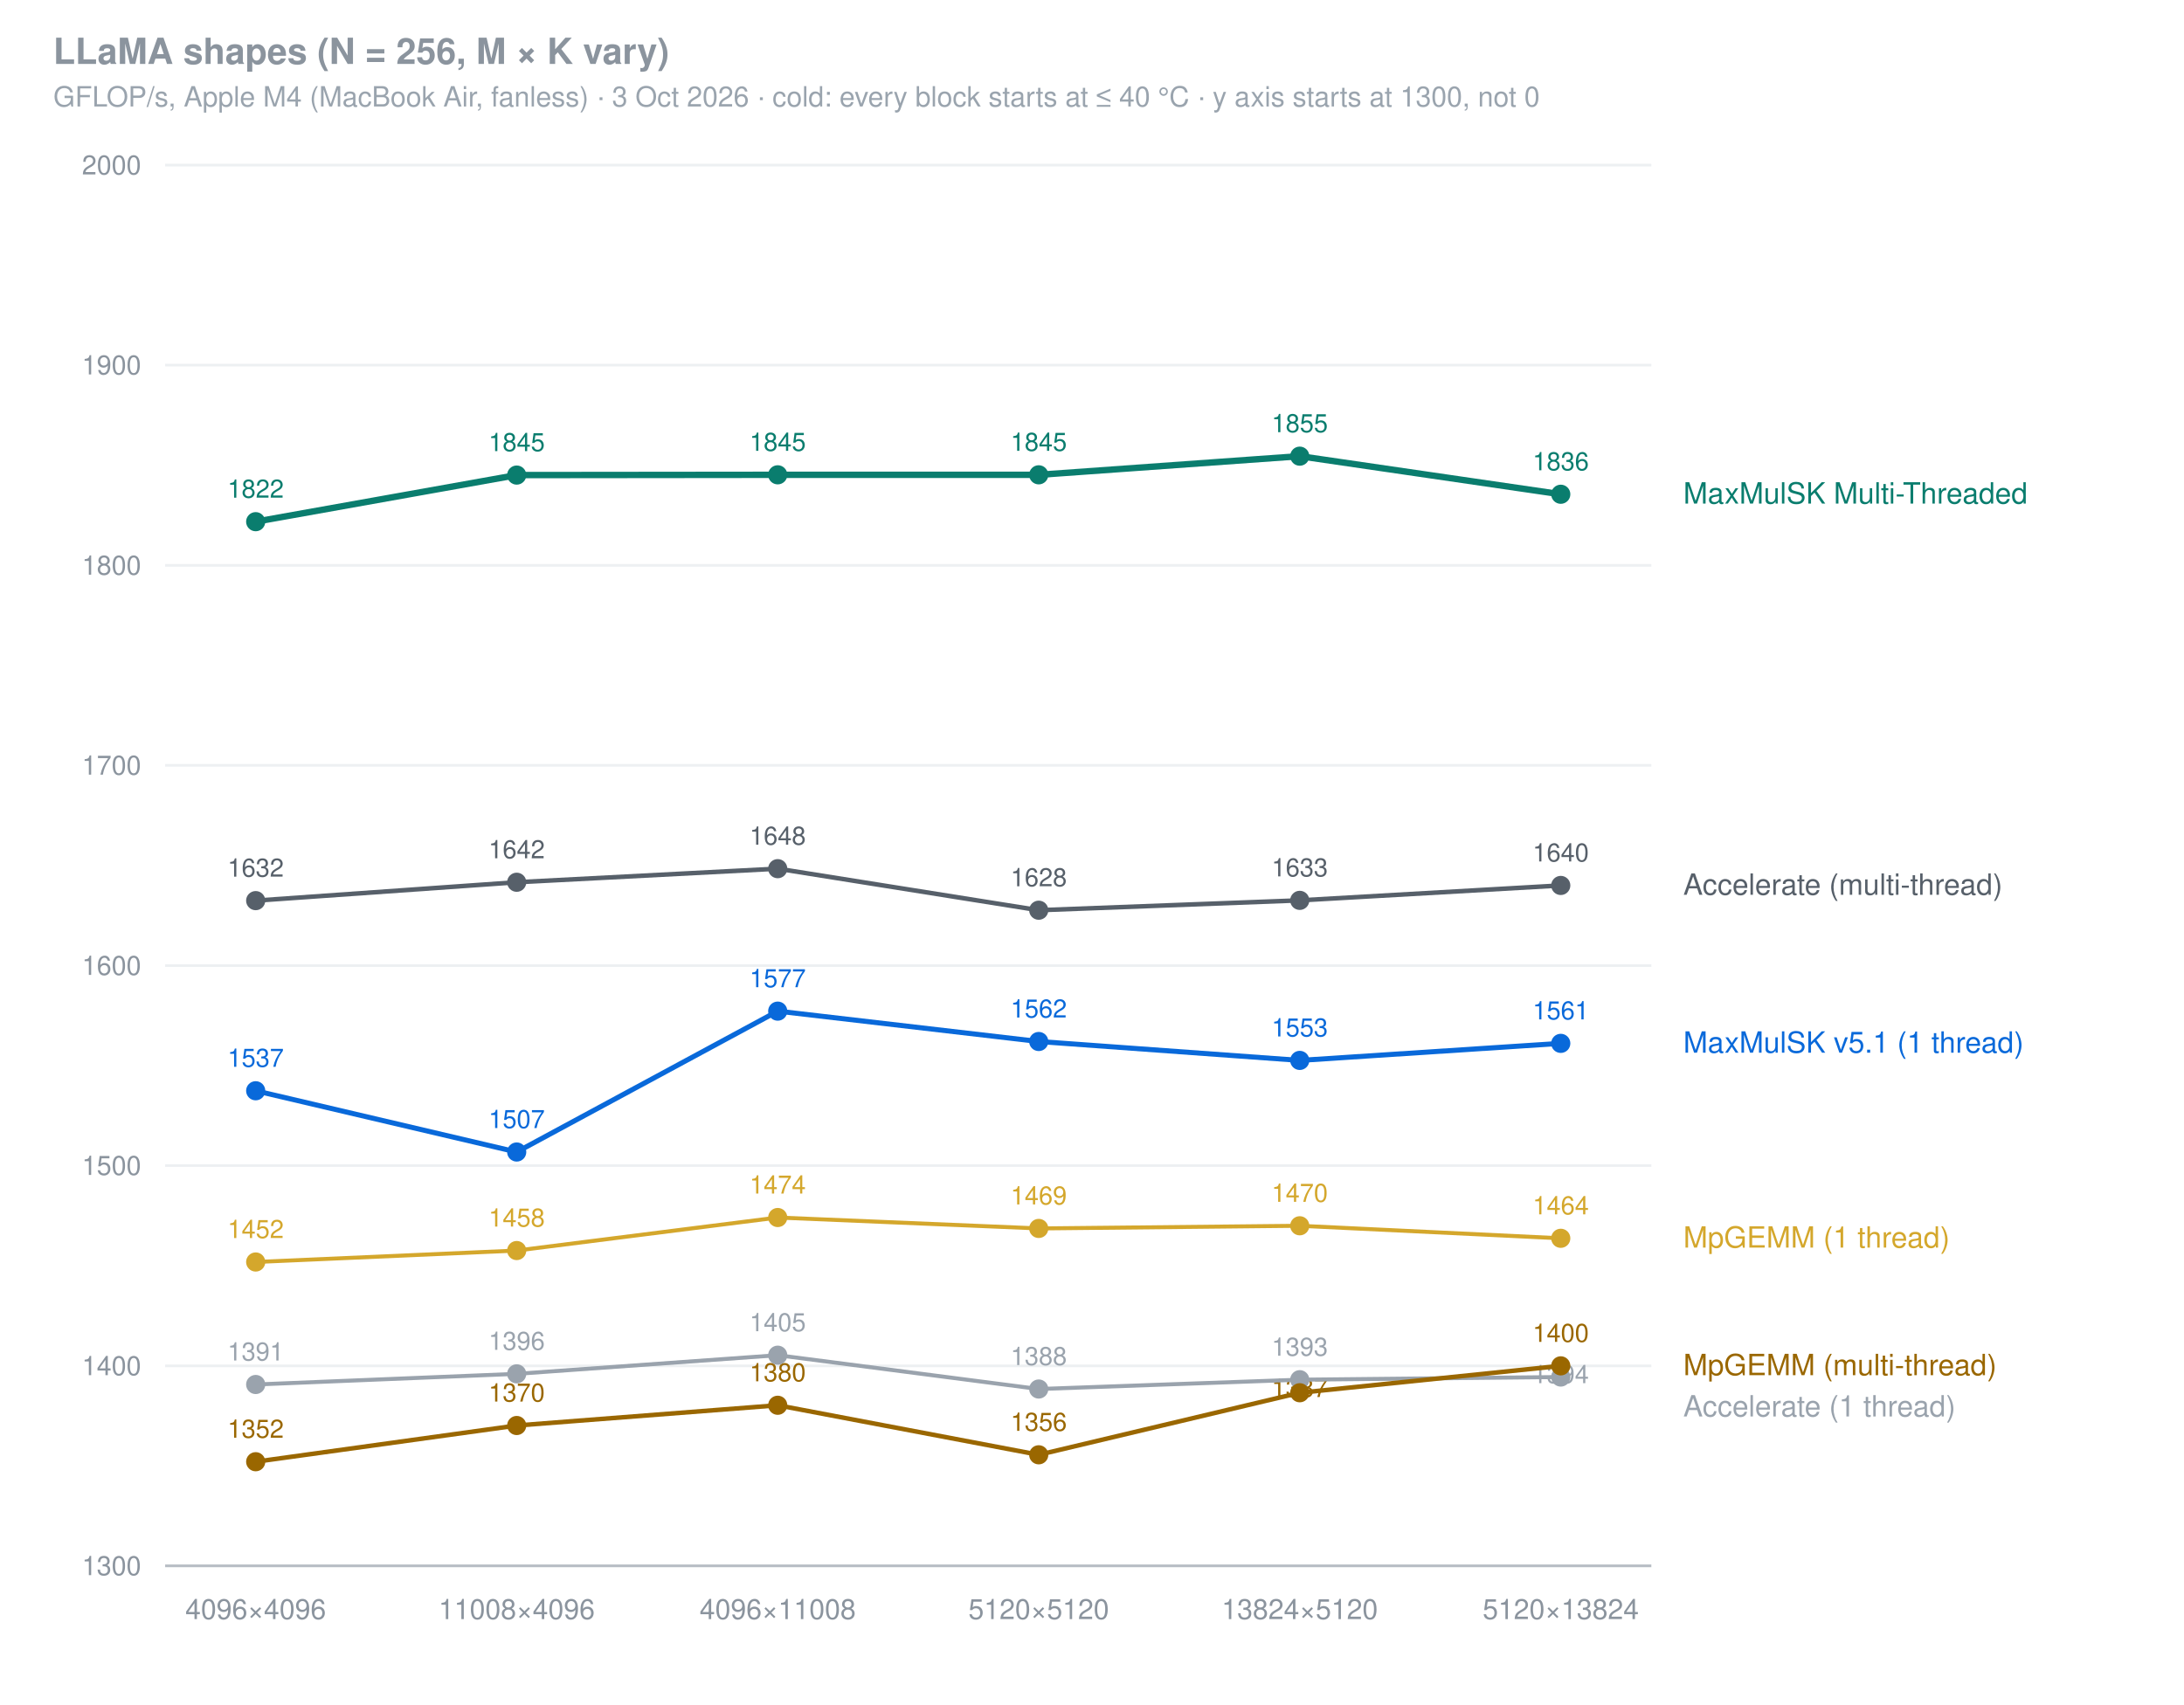
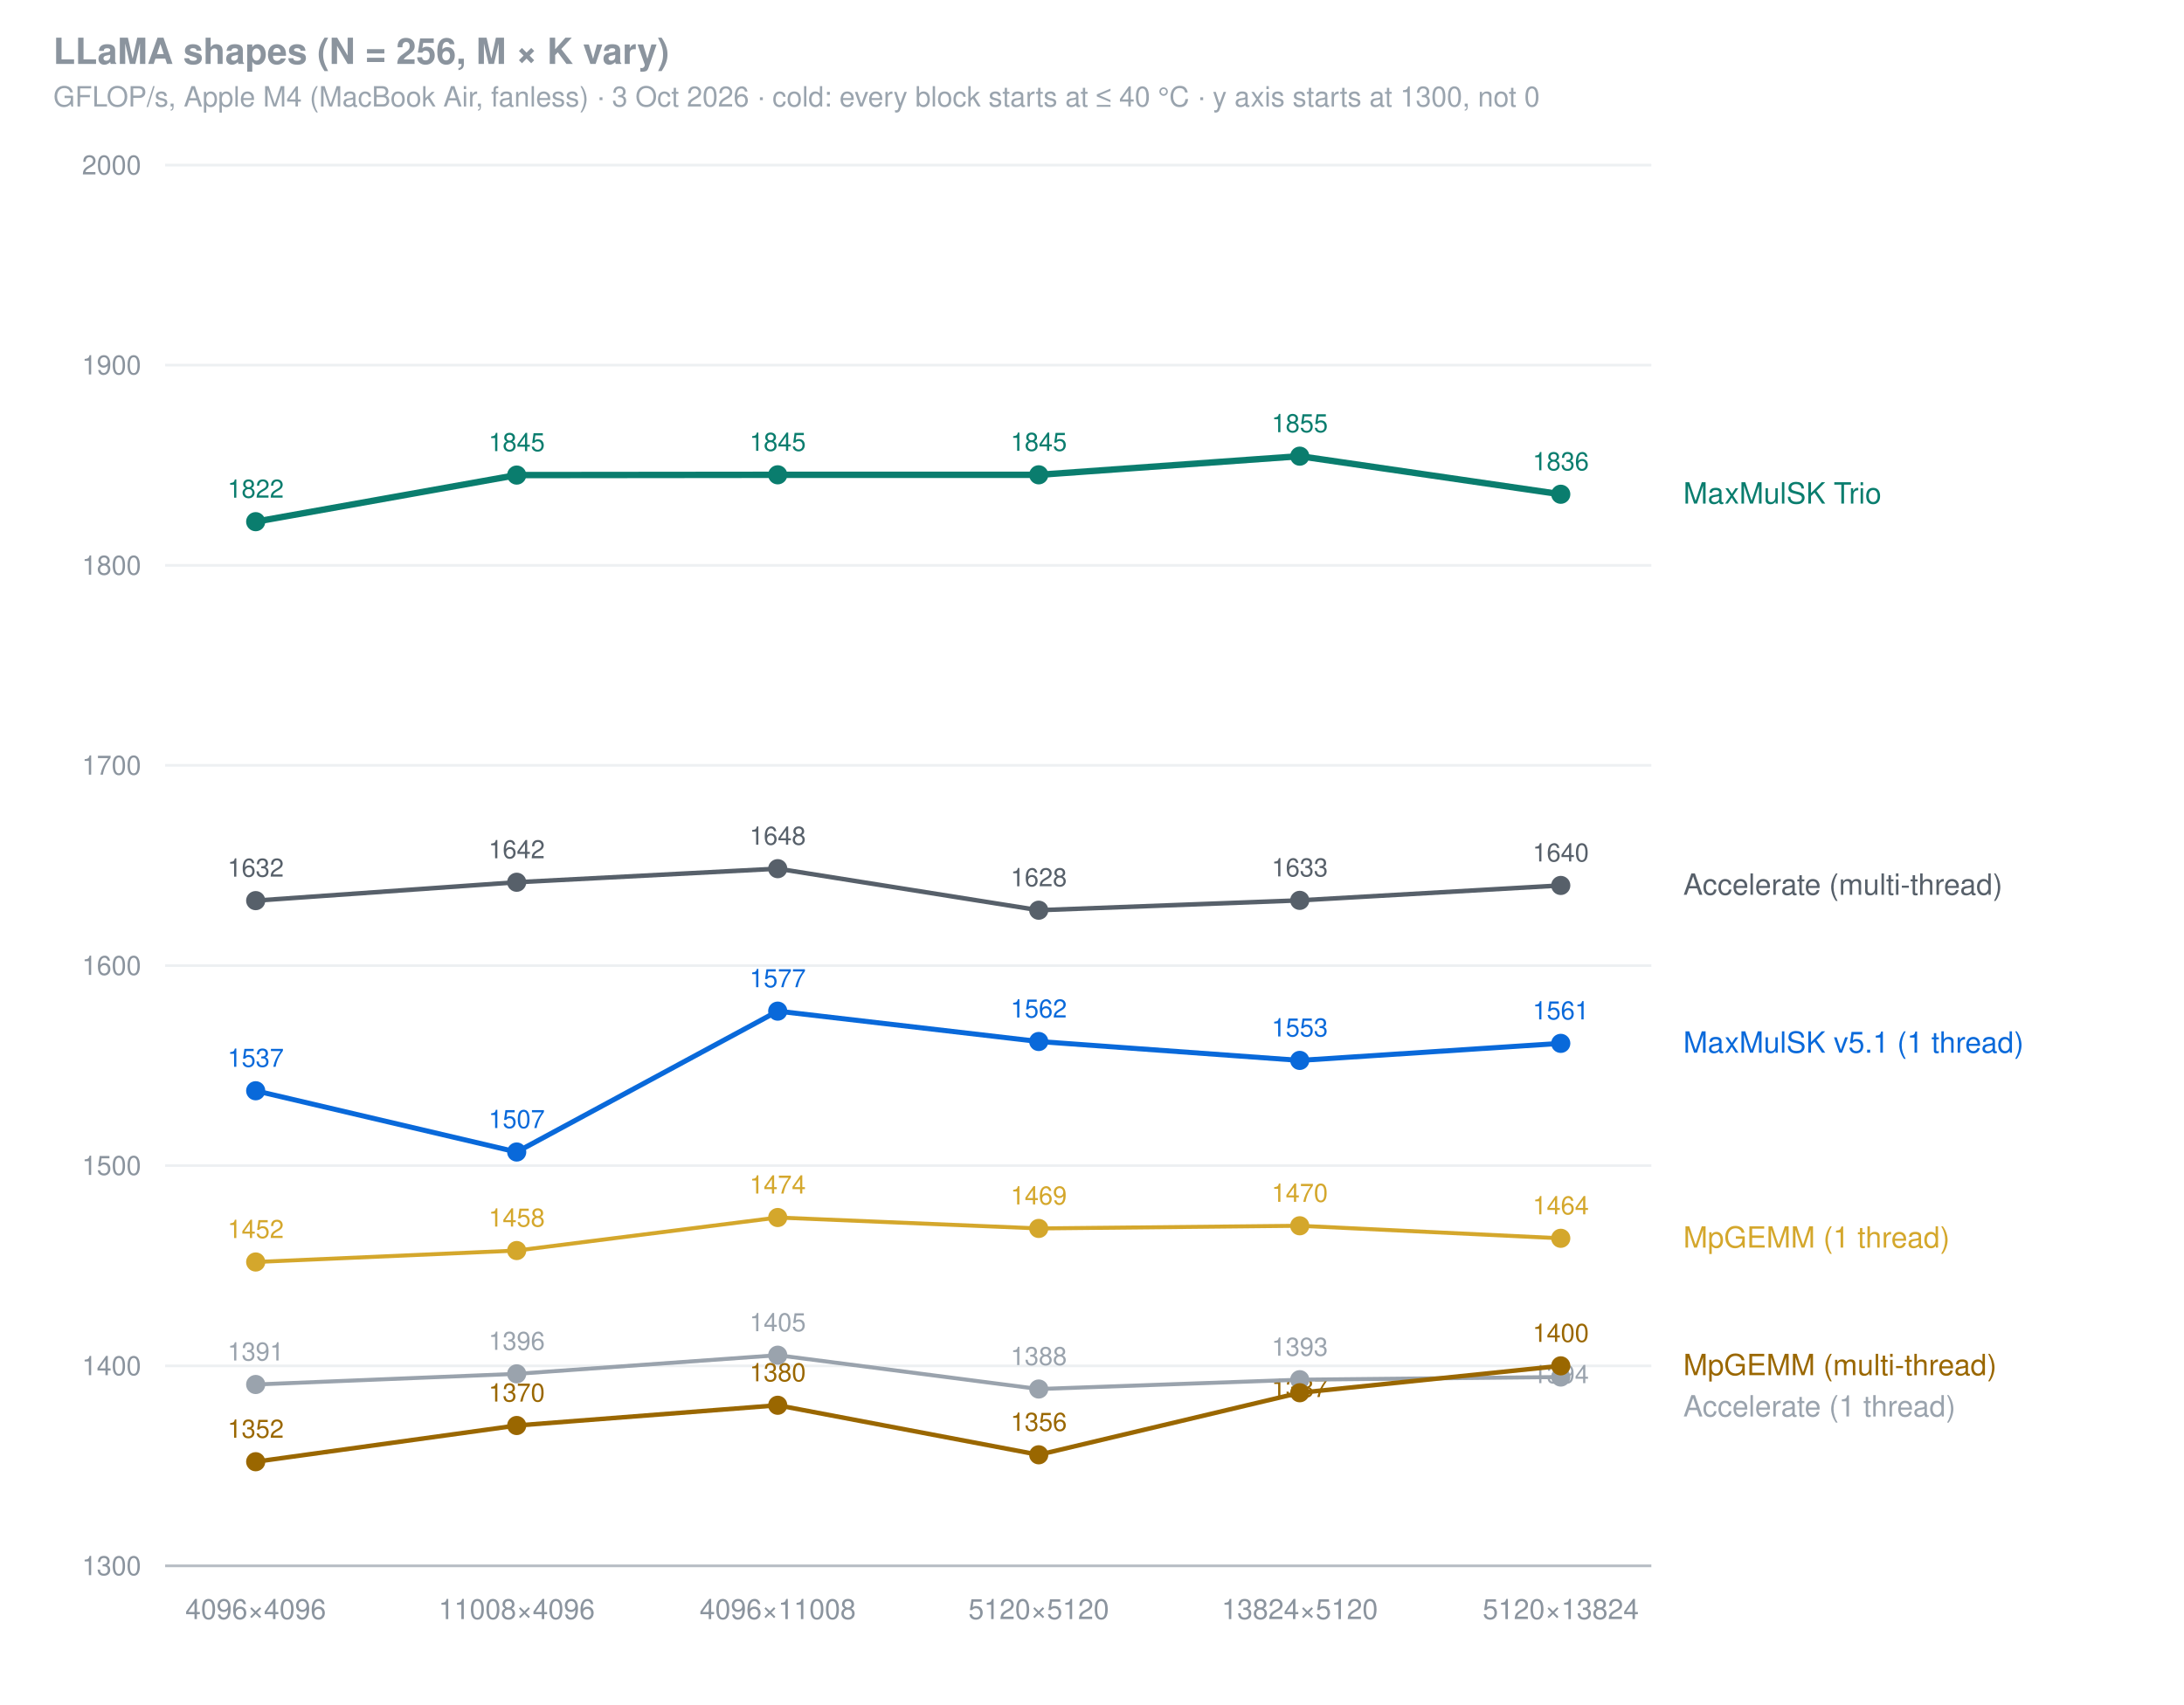
<svg xmlns="http://www.w3.org/2000/svg" width="820" height="640" viewBox="0 0 820 640" font-family="-apple-system,BlinkMacSystemFont,'Segoe UI',Helvetica,Arial,sans-serif" font-size="11">
  <text x="20" y="24" font-size="13.5" font-weight="600" fill="#8b949e">LLaMA shapes (N = 256, M × K vary)</text>
  <text x="20" y="40" font-size="10.5" fill="#9aa4ae">GFLOP/s, Apple M4 (MacBook Air, fanless) · 3 Oct 2026 · cold: every block starts at ≤ 40 °C · y axis starts at 1300, not 0</text>
  <line x1="62.0" y1="588.0" x2="620.0" y2="588.0" stroke="#d0d7de" stroke-width="1" opacity="0.38" />
  <text x="53" y="591.5" text-anchor="end" font-size="10" fill="#8b949e">1300</text>
  <line x1="62.0" y1="512.9" x2="620.0" y2="512.9" stroke="#d0d7de" stroke-width="1" opacity="0.38" />
  <text x="53" y="516.4" text-anchor="end" font-size="10" fill="#8b949e">1400</text>
  <line x1="62.0" y1="437.7" x2="620.0" y2="437.7" stroke="#d0d7de" stroke-width="1" opacity="0.38" />
  <text x="53" y="441.2" text-anchor="end" font-size="10" fill="#8b949e">1500</text>
  <line x1="62.0" y1="362.6" x2="620.0" y2="362.6" stroke="#d0d7de" stroke-width="1" opacity="0.38" />
  <text x="53" y="366.1" text-anchor="end" font-size="10" fill="#8b949e">1600</text>
  <line x1="62.0" y1="287.4" x2="620.0" y2="287.4" stroke="#d0d7de" stroke-width="1" opacity="0.38" />
  <text x="53" y="290.9" text-anchor="end" font-size="10" fill="#8b949e">1700</text>
  <line x1="62.0" y1="212.3" x2="620.0" y2="212.3" stroke="#d0d7de" stroke-width="1" opacity="0.38" />
  <text x="53" y="215.8" text-anchor="end" font-size="10" fill="#8b949e">1800</text>
  <line x1="62.0" y1="137.1" x2="620.0" y2="137.1" stroke="#d0d7de" stroke-width="1" opacity="0.38" />
  <text x="53" y="140.6" text-anchor="end" font-size="10" fill="#8b949e">1900</text>
  <line x1="62.0" y1="62.0" x2="620.0" y2="62.0" stroke="#d0d7de" stroke-width="1" opacity="0.38" />
  <text x="53" y="65.5" text-anchor="end" font-size="10" fill="#8b949e">2000</text>
  <text x="96.0" y="186.9" text-anchor="middle" font-size="9.5" fill="#0a7d6e">1822</text>
  <text x="96.0" y="400.6" text-anchor="middle" font-size="9.5" fill="#0969da">1537</text>
  <text x="96.0" y="329.2" text-anchor="middle" font-size="9.5" fill="#57606a">1632</text>
  <text x="96.0" y="510.9" text-anchor="middle" font-size="9.5" fill="#9aa3ad">1391</text>
  <text x="96.0" y="539.9" text-anchor="middle" font-size="9.5" fill="#9a6700">1352</text>
  <text x="96.0" y="464.9" text-anchor="middle" font-size="9.5" fill="#d4a72c">1452</text>
  <text x="194.0" y="169.4" text-anchor="middle" font-size="9.5" fill="#0a7d6e">1845</text>
  <text x="194.0" y="423.6" text-anchor="middle" font-size="9.5" fill="#0969da">1507</text>
  <text x="194.0" y="322.3" text-anchor="middle" font-size="9.5" fill="#57606a">1642</text>
  <text x="194.0" y="506.9" text-anchor="middle" font-size="9.5" fill="#9aa3ad">1396</text>
  <text x="194.0" y="526.3" text-anchor="middle" font-size="9.5" fill="#9a6700">1370</text>
  <text x="194.0" y="460.6" text-anchor="middle" font-size="9.5" fill="#d4a72c">1458</text>
  <text x="292.0" y="169.3" text-anchor="middle" font-size="9.5" fill="#0a7d6e">1845</text>
  <text x="292.0" y="370.7" text-anchor="middle" font-size="9.5" fill="#0969da">1577</text>
  <text x="292.0" y="317.2" text-anchor="middle" font-size="9.5" fill="#57606a">1648</text>
  <text x="292.0" y="499.9" text-anchor="middle" font-size="9.5" fill="#9aa3ad">1405</text>
  <text x="292.0" y="518.7" text-anchor="middle" font-size="9.5" fill="#9a6700">1380</text>
  <text x="292.0" y="448.2" text-anchor="middle" font-size="9.5" fill="#d4a72c">1474</text>
  <text x="390.0" y="169.3" text-anchor="middle" font-size="9.5" fill="#0a7d6e">1845</text>
  <text x="390.0" y="382.1" text-anchor="middle" font-size="9.5" fill="#0969da">1562</text>
  <text x="390.0" y="332.8" text-anchor="middle" font-size="9.5" fill="#57606a">1628</text>
  <text x="390.0" y="512.6" text-anchor="middle" font-size="9.5" fill="#9aa3ad">1388</text>
  <text x="390.0" y="537.3" text-anchor="middle" font-size="9.5" fill="#9a6700">1356</text>
  <text x="390.0" y="452.3" text-anchor="middle" font-size="9.5" fill="#d4a72c">1469</text>
  <text x="488.0" y="162.3" text-anchor="middle" font-size="9.5" fill="#0a7d6e">1855</text>
  <text x="488.0" y="389.2" text-anchor="middle" font-size="9.5" fill="#0969da">1553</text>
  <text x="488.0" y="329.1" text-anchor="middle" font-size="9.5" fill="#57606a">1633</text>
  <text x="488.0" y="509.1" text-anchor="middle" font-size="9.5" fill="#9aa3ad">1393</text>
  <text x="488.0" y="524.6" text-anchor="middle" font-size="9.5" fill="#9a6700">1387</text>
  <text x="488.0" y="451.3" text-anchor="middle" font-size="9.5" fill="#d4a72c">1470</text>
  <text x="586.0" y="176.6" text-anchor="middle" font-size="9.5" fill="#0a7d6e">1836</text>
  <text x="586.0" y="382.8" text-anchor="middle" font-size="9.5" fill="#0969da">1561</text>
  <text x="586.0" y="323.5" text-anchor="middle" font-size="9.5" fill="#57606a">1640</text>
  <text x="586.0" y="519.4" text-anchor="middle" font-size="9.5" fill="#9aa3ad">1394</text>
  <text x="586.0" y="503.9" text-anchor="middle" font-size="9.5" fill="#9a6700">1400</text>
  <text x="586.0" y="456.0" text-anchor="middle" font-size="9.5" fill="#d4a72c">1464</text>
  <polyline points="96.0,195.9 194.0,178.4 292.0,178.3 390.0,178.3 488.0,171.3 586.0,185.6" fill="none" stroke="#0a7d6e" stroke-width="2.4" stroke-linejoin="round" stroke-linecap="round" />
  <circle cx="96.0" cy="195.9" r="3.6" fill="#0a7d6e" />
  <circle cx="194.0" cy="178.4" r="3.6" fill="#0a7d6e" />
  <circle cx="292.0" cy="178.3" r="3.6" fill="#0a7d6e" />
  <circle cx="390.0" cy="178.3" r="3.6" fill="#0a7d6e" />
  <circle cx="488.0" cy="171.3" r="3.6" fill="#0a7d6e" />
  <circle cx="586.0" cy="185.6" r="3.6" fill="#0a7d6e" />
  <polyline points="96.0,409.6 194.0,432.6 292.0,379.7 390.0,391.1 488.0,398.2 586.0,391.8" fill="none" stroke="#0969da" stroke-width="1.9" stroke-linejoin="round" stroke-linecap="round" />
  <circle cx="96.0" cy="409.6" r="3.6" fill="#0969da" />
  <circle cx="194.0" cy="432.6" r="3.6" fill="#0969da" />
  <circle cx="292.0" cy="379.7" r="3.6" fill="#0969da" />
  <circle cx="390.0" cy="391.1" r="3.6" fill="#0969da" />
  <circle cx="488.0" cy="398.2" r="3.6" fill="#0969da" />
  <circle cx="586.0" cy="391.8" r="3.6" fill="#0969da" />
  <polyline points="96.0,338.2 194.0,331.3 292.0,326.2 390.0,341.8 488.0,338.1 586.0,332.5" fill="none" stroke="#57606a" stroke-width="1.7" stroke-linejoin="round" stroke-linecap="round" />
  <circle cx="96.0" cy="338.2" r="3.6" fill="#57606a" />
  <circle cx="194.0" cy="331.3" r="3.6" fill="#57606a" />
  <circle cx="292.0" cy="326.2" r="3.6" fill="#57606a" />
  <circle cx="390.0" cy="341.8" r="3.6" fill="#57606a" />
  <circle cx="488.0" cy="338.1" r="3.6" fill="#57606a" />
  <circle cx="586.0" cy="332.5" r="3.6" fill="#57606a" />
  <polyline points="96.0,519.9 194.0,515.9 292.0,508.9 390.0,521.6 488.0,518.1 586.0,517.1" fill="none" stroke="#9aa3ad" stroke-width="1.5" stroke-linejoin="round" stroke-linecap="round" />
  <circle cx="96.0" cy="519.9" r="3.6" fill="#9aa3ad" />
  <circle cx="194.0" cy="515.9" r="3.6" fill="#9aa3ad" />
  <circle cx="292.0" cy="508.9" r="3.6" fill="#9aa3ad" />
  <circle cx="390.0" cy="521.6" r="3.6" fill="#9aa3ad" />
  <circle cx="488.0" cy="518.1" r="3.6" fill="#9aa3ad" />
  <circle cx="586.0" cy="517.1" r="3.6" fill="#9aa3ad" />
  <polyline points="96.0,548.9 194.0,535.3 292.0,527.7 390.0,546.3 488.0,523.0 586.0,512.9" fill="none" stroke="#9a6700" stroke-width="1.7" stroke-linejoin="round" stroke-linecap="round" />
  <circle cx="96.0" cy="548.9" r="3.6" fill="#9a6700" />
  <circle cx="194.0" cy="535.3" r="3.6" fill="#9a6700" />
  <circle cx="292.0" cy="527.7" r="3.6" fill="#9a6700" />
  <circle cx="390.0" cy="546.3" r="3.6" fill="#9a6700" />
  <circle cx="488.0" cy="523.0" r="3.6" fill="#9a6700" />
  <circle cx="586.0" cy="512.9" r="3.6" fill="#9a6700" />
  <polyline points="96.0,473.9 194.0,469.6 292.0,457.2 390.0,461.3 488.0,460.3 586.0,465.0" fill="none" stroke="#d4a72c" stroke-width="1.5" stroke-linejoin="round" stroke-linecap="round" />
  <circle cx="96.0" cy="473.9" r="3.6" fill="#d4a72c" />
  <circle cx="194.0" cy="469.6" r="3.6" fill="#d4a72c" />
  <circle cx="292.0" cy="457.2" r="3.6" fill="#d4a72c" />
  <circle cx="390.0" cy="461.3" r="3.6" fill="#d4a72c" />
  <circle cx="488.0" cy="460.3" r="3.6" fill="#d4a72c" />
  <circle cx="586.0" cy="465.0" r="3.6" fill="#d4a72c" />
-   <text x="632" y="189.1" font-size="11" font-weight="400" fill="#0a7d6e">MaxMulSK Multi-Threaded</text>
+   <text x="632" y="189.1" font-size="11" font-weight="400" fill="#0a7d6e">MaxMulSK Trio</text>
  <text x="632" y="395.3" font-size="11" font-weight="400" fill="#0969da">MaxMulSK v5.1 (1 thread)</text>
  <text x="632" y="336.0" font-size="11" font-weight="400" fill="#57606a">Accelerate (multi-thread)</text>
  <text x="632" y="531.9" font-size="11" font-weight="400" fill="#9aa3ad">Accelerate (1 thread)</text>
  <text x="632" y="516.4" font-size="11" font-weight="400" fill="#9a6700">MpGEMM (multi-thread)</text>
  <text x="632" y="468.5" font-size="11" font-weight="400" fill="#d4a72c">MpGEMM (1 thread)</text>
  <text x="96.0" y="608.0" text-anchor="middle" font-size="10.5" fill="#8b949e">4096×4096</text>
  <text x="194.0" y="608.0" text-anchor="middle" font-size="10.5" fill="#8b949e">11008×4096</text>
  <text x="292.0" y="608.0" text-anchor="middle" font-size="10.5" fill="#8b949e">4096×11008</text>
  <text x="390.0" y="608.0" text-anchor="middle" font-size="10.5" fill="#8b949e">5120×5120</text>
  <text x="488.0" y="608.0" text-anchor="middle" font-size="10.5" fill="#8b949e">13824×5120</text>
  <text x="586.0" y="608.0" text-anchor="middle" font-size="10.5" fill="#8b949e">5120×13824</text>
  <line x1="62.0" y1="588.0" x2="620.0" y2="588.0" stroke="#8b949e" stroke-width="1" opacity="0.55" />
</svg>
